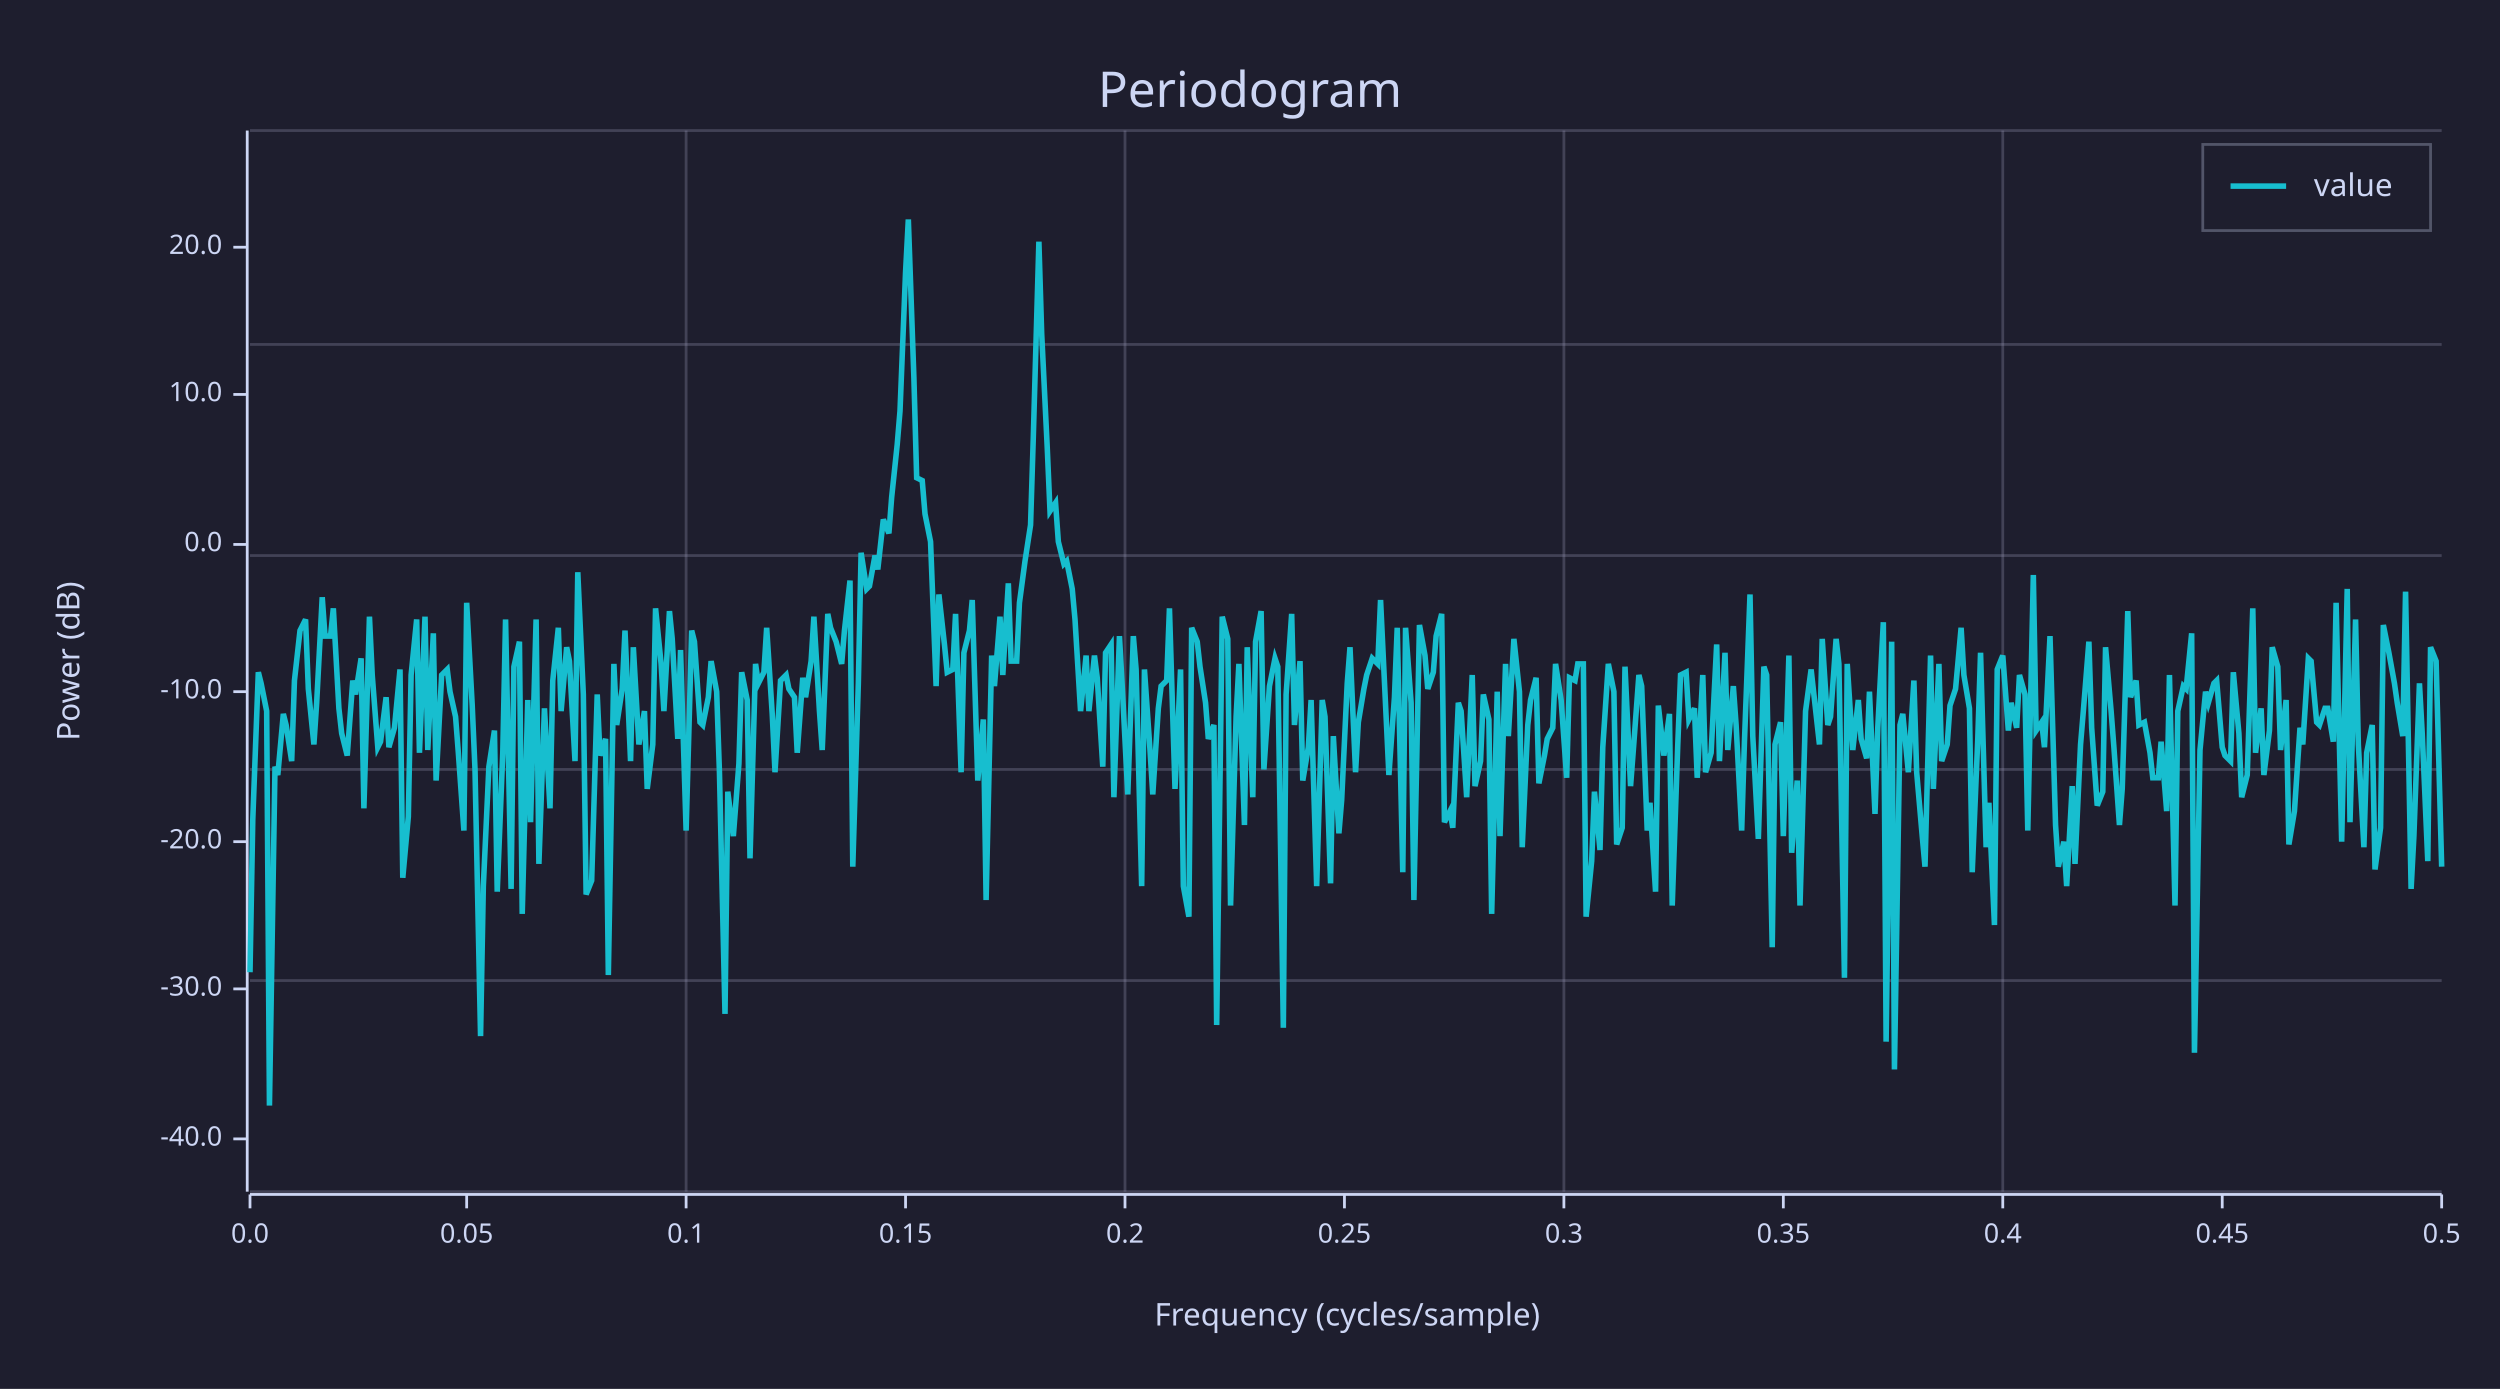
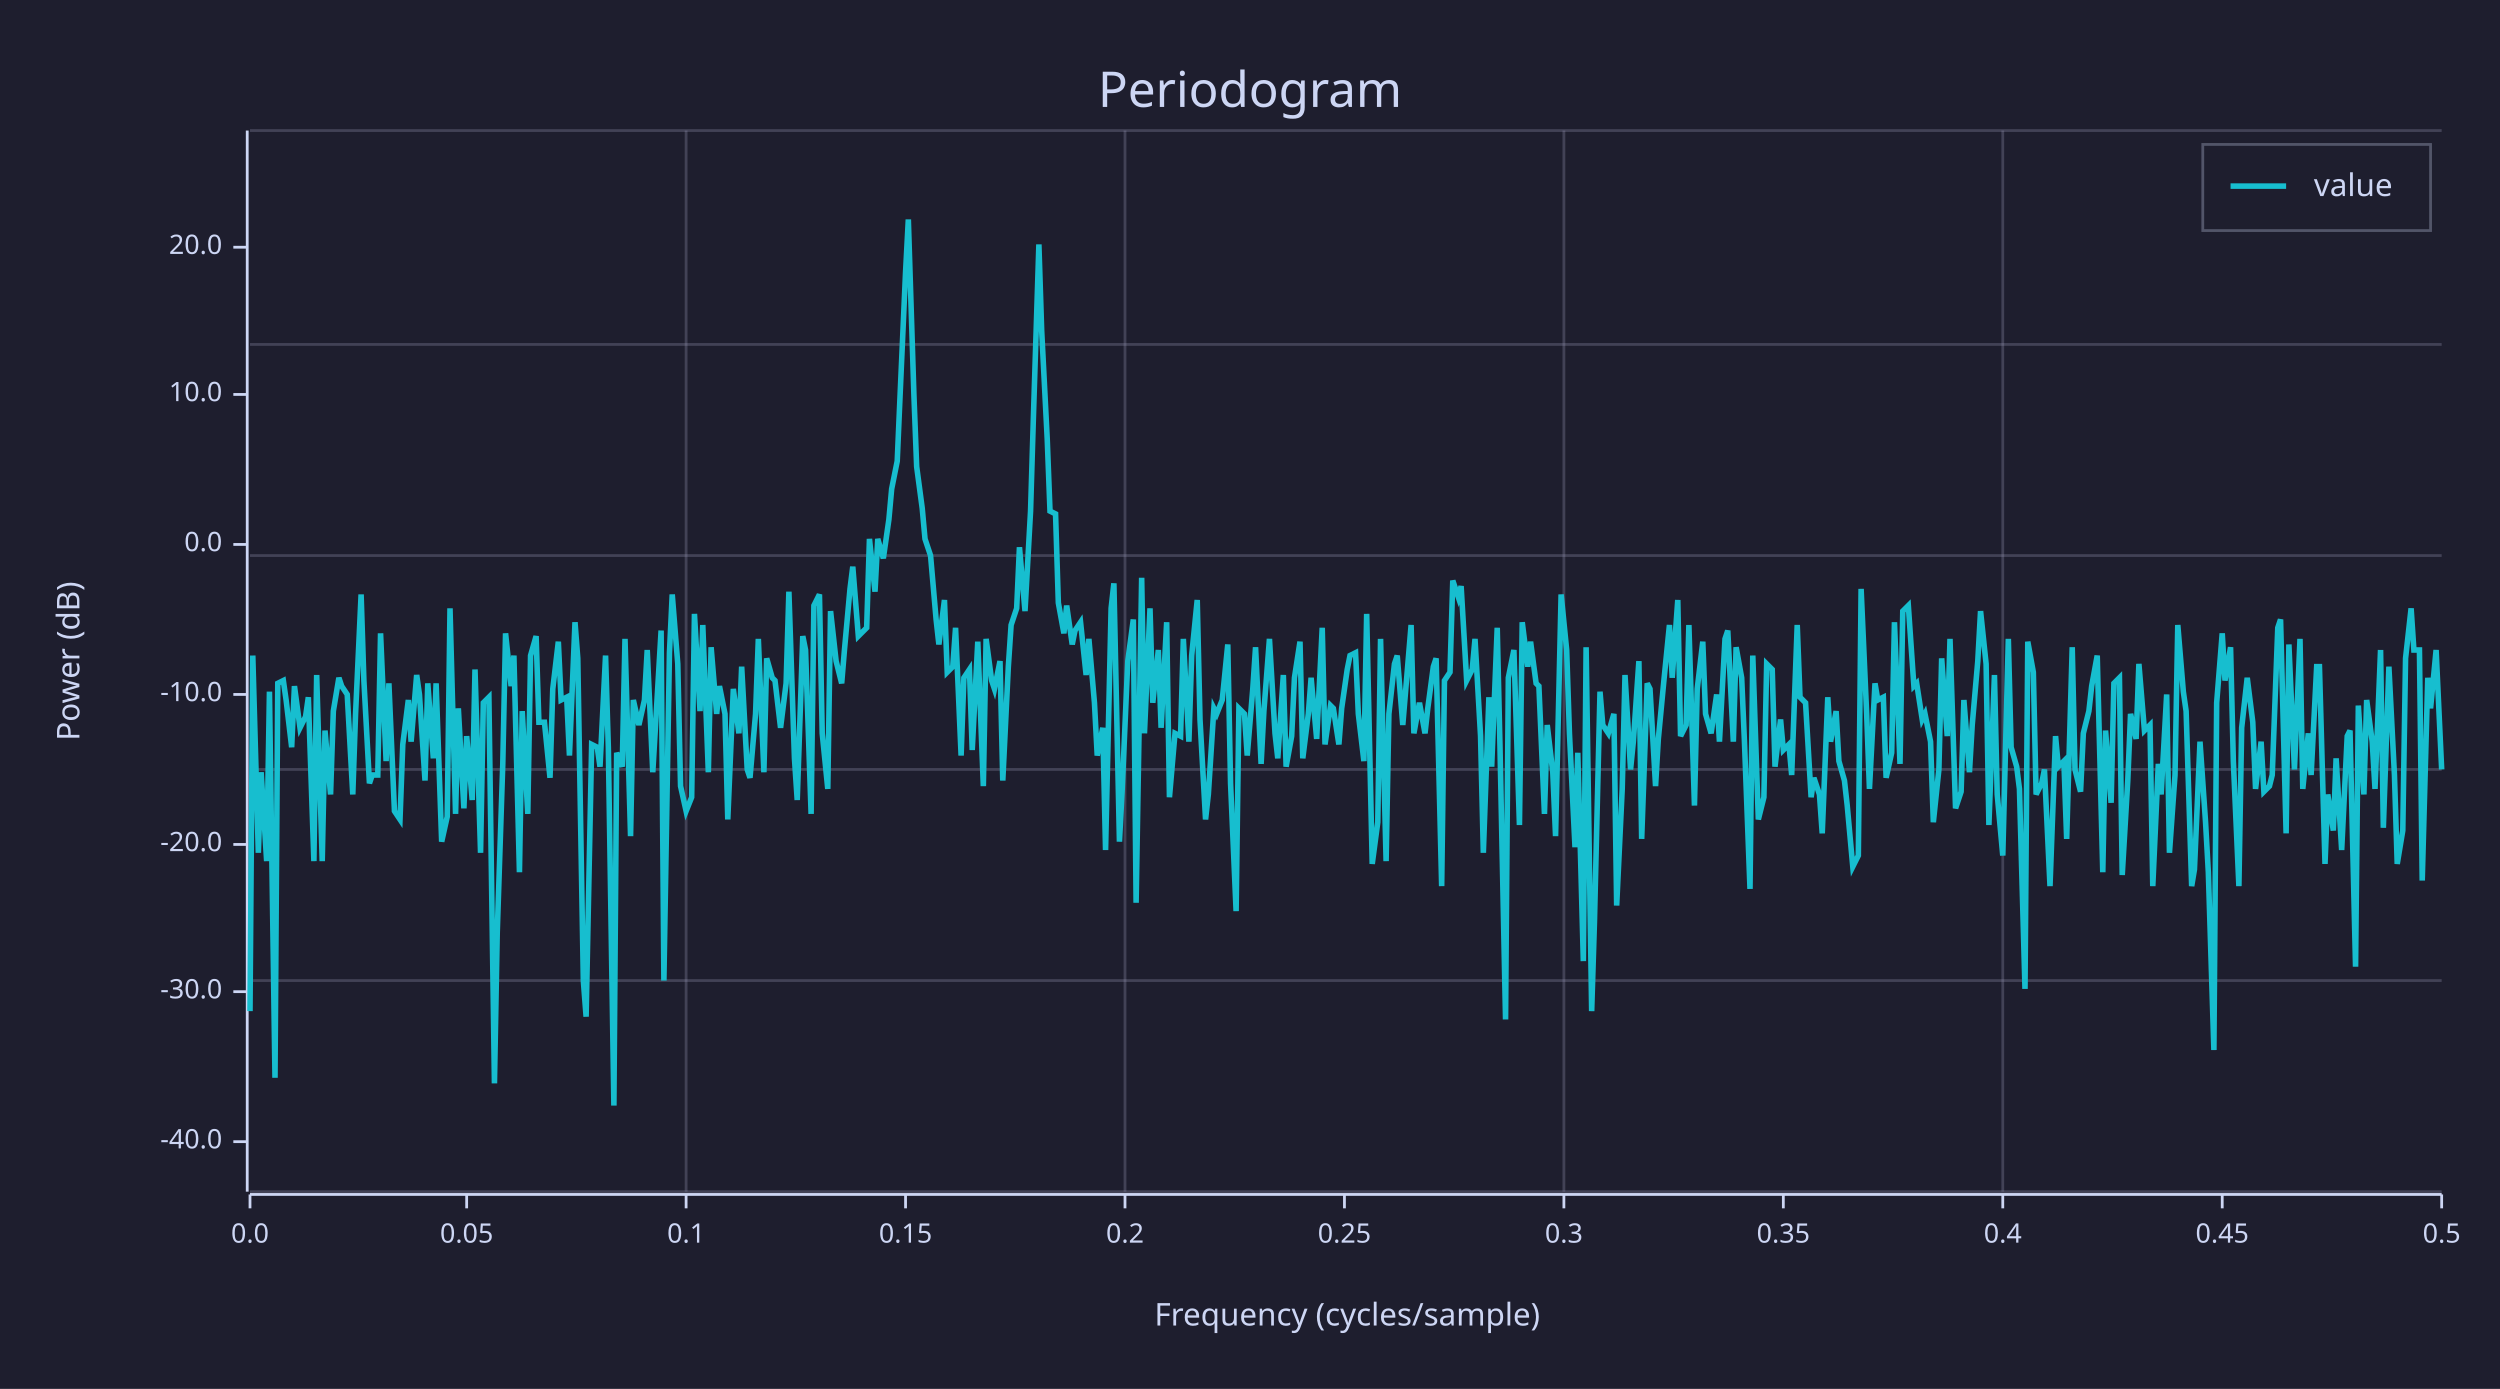
<svg xmlns="http://www.w3.org/2000/svg" width="900" height="500" viewBox="0 0 900 500">
  <rect x="0" y="0" width="900" height="500" opacity="1" fill="#1E1E2E" stroke="none" />
  <text x="450" y="25" dy="0.76em" text-anchor="middle" font-family="sans-serif" font-size="17.742" opacity="1" fill="#CDD6F4">
Periodogram
</text>
  <text x="20" y="238" dy="0.76em" text-anchor="middle" font-family="sans-serif" font-size="11.29" opacity="1" fill="#CDD6F4" transform="rotate(270, 20, 238)">
Power (dB)
</text>
  <text x="485" y="480" dy="-0.5ex" text-anchor="middle" font-family="sans-serif" font-size="11.29" opacity="1" fill="#CDD6F4">
Frequency (cycles/sample)
</text>
  <polyline fill="none" opacity="1" stroke="#CDD6F4" stroke-width="1" points="89,47 89,429 " />
-   <text x="80" y="410" dy="0.5ex" text-anchor="end" font-family="sans-serif" font-size="9.677" opacity="1" fill="#CDD6F4">
+   <text x="80" y="411" dy="0.5ex" text-anchor="end" font-family="sans-serif" font-size="9.677" opacity="1" fill="#CDD6F4">
-40.0
</text>
-   <polyline fill="none" opacity="1" stroke="#CDD6F4" stroke-width="1" points="84,410 89,410 " />
-   <text x="80" y="356" dy="0.5ex" text-anchor="end" font-family="sans-serif" font-size="9.677" opacity="1" fill="#CDD6F4">
+   <polyline fill="none" opacity="1" stroke="#CDD6F4" stroke-width="1" points="84,411 89,411 " />
+   <text x="80" y="357" dy="0.5ex" text-anchor="end" font-family="sans-serif" font-size="9.677" opacity="1" fill="#CDD6F4">
-30.0
</text>
-   <polyline fill="none" opacity="1" stroke="#CDD6F4" stroke-width="1" points="84,356 89,356 " />
-   <text x="80" y="303" dy="0.5ex" text-anchor="end" font-family="sans-serif" font-size="9.677" opacity="1" fill="#CDD6F4">
+   <polyline fill="none" opacity="1" stroke="#CDD6F4" stroke-width="1" points="84,357 89,357 " />
+   <text x="80" y="304" dy="0.5ex" text-anchor="end" font-family="sans-serif" font-size="9.677" opacity="1" fill="#CDD6F4">
-20.0
</text>
-   <polyline fill="none" opacity="1" stroke="#CDD6F4" stroke-width="1" points="84,303 89,303 " />
-   <text x="80" y="249" dy="0.5ex" text-anchor="end" font-family="sans-serif" font-size="9.677" opacity="1" fill="#CDD6F4">
+   <polyline fill="none" opacity="1" stroke="#CDD6F4" stroke-width="1" points="84,304 89,304 " />
+   <text x="80" y="250" dy="0.5ex" text-anchor="end" font-family="sans-serif" font-size="9.677" opacity="1" fill="#CDD6F4">
-10.0
</text>
-   <polyline fill="none" opacity="1" stroke="#CDD6F4" stroke-width="1" points="84,249 89,249 " />
+   <polyline fill="none" opacity="1" stroke="#CDD6F4" stroke-width="1" points="84,250 89,250 " />
  <text x="80" y="196" dy="0.5ex" text-anchor="end" font-family="sans-serif" font-size="9.677" opacity="1" fill="#CDD6F4">
0.0
</text>
  <polyline fill="none" opacity="1" stroke="#CDD6F4" stroke-width="1" points="84,196 89,196 " />
  <text x="80" y="142" dy="0.5ex" text-anchor="end" font-family="sans-serif" font-size="9.677" opacity="1" fill="#CDD6F4">
10.0
</text>
  <polyline fill="none" opacity="1" stroke="#CDD6F4" stroke-width="1" points="84,142 89,142 " />
  <text x="80" y="89" dy="0.5ex" text-anchor="end" font-family="sans-serif" font-size="9.677" opacity="1" fill="#CDD6F4">
20.0
</text>
  <polyline fill="none" opacity="1" stroke="#CDD6F4" stroke-width="1" points="84,89 89,89 " />
  <polyline fill="none" opacity="1" stroke="#CDD6F4" stroke-width="1" points="90,430 879,430 " />
  <text x="90" y="440" dy="0.76em" text-anchor="middle" font-family="sans-serif" font-size="9.677" opacity="1" fill="#CDD6F4">
0.0
</text>
  <polyline fill="none" opacity="1" stroke="#CDD6F4" stroke-width="1" points="90,430 90,435 " />
  <text x="168" y="440" dy="0.76em" text-anchor="middle" font-family="sans-serif" font-size="9.677" opacity="1" fill="#CDD6F4">
0.05
</text>
  <polyline fill="none" opacity="1" stroke="#CDD6F4" stroke-width="1" points="168,430 168,435 " />
  <text x="247" y="440" dy="0.76em" text-anchor="middle" font-family="sans-serif" font-size="9.677" opacity="1" fill="#CDD6F4">
0.1
</text>
  <polyline fill="none" opacity="1" stroke="#CDD6F4" stroke-width="1" points="247,430 247,435 " />
  <text x="326" y="440" dy="0.76em" text-anchor="middle" font-family="sans-serif" font-size="9.677" opacity="1" fill="#CDD6F4">
0.15
</text>
  <polyline fill="none" opacity="1" stroke="#CDD6F4" stroke-width="1" points="326,430 326,435 " />
  <text x="405" y="440" dy="0.76em" text-anchor="middle" font-family="sans-serif" font-size="9.677" opacity="1" fill="#CDD6F4">
0.2
</text>
  <polyline fill="none" opacity="1" stroke="#CDD6F4" stroke-width="1" points="405,430 405,435 " />
  <text x="484" y="440" dy="0.76em" text-anchor="middle" font-family="sans-serif" font-size="9.677" opacity="1" fill="#CDD6F4">
0.25
</text>
  <polyline fill="none" opacity="1" stroke="#CDD6F4" stroke-width="1" points="484,430 484,435 " />
  <text x="563" y="440" dy="0.76em" text-anchor="middle" font-family="sans-serif" font-size="9.677" opacity="1" fill="#CDD6F4">
0.3
</text>
  <polyline fill="none" opacity="1" stroke="#CDD6F4" stroke-width="1" points="563,430 563,435 " />
  <text x="642" y="440" dy="0.76em" text-anchor="middle" font-family="sans-serif" font-size="9.677" opacity="1" fill="#CDD6F4">
0.35
</text>
  <polyline fill="none" opacity="1" stroke="#CDD6F4" stroke-width="1" points="642,430 642,435 " />
  <text x="721" y="440" dy="0.76em" text-anchor="middle" font-family="sans-serif" font-size="9.677" opacity="1" fill="#CDD6F4">
0.4
</text>
  <polyline fill="none" opacity="1" stroke="#CDD6F4" stroke-width="1" points="721,430 721,435 " />
  <text x="800" y="440" dy="0.76em" text-anchor="middle" font-family="sans-serif" font-size="9.677" opacity="1" fill="#CDD6F4">
0.45
</text>
  <polyline fill="none" opacity="1" stroke="#CDD6F4" stroke-width="1" points="800,430 800,435 " />
  <text x="879" y="440" dy="0.76em" text-anchor="middle" font-family="sans-serif" font-size="9.677" opacity="1" fill="#CDD6F4">
0.5
</text>
  <polyline fill="none" opacity="1" stroke="#CDD6F4" stroke-width="1" points="879,430 879,435 " />
  <polyline fill="none" opacity="0.3" stroke="#9696B4" stroke-width="1" points="90,429 879,429 " />
  <polyline fill="none" opacity="0.3" stroke="#9696B4" stroke-width="1" points="90,353 879,353 " />
  <polyline fill="none" opacity="0.3" stroke="#9696B4" stroke-width="1" points="90,277 879,277 " />
  <polyline fill="none" opacity="0.3" stroke="#9696B4" stroke-width="1" points="90,200 879,200 " />
  <polyline fill="none" opacity="0.3" stroke="#9696B4" stroke-width="1" points="90,124 879,124 " />
  <polyline fill="none" opacity="0.3" stroke="#9696B4" stroke-width="1" points="90,47 879,47 " />
  <polyline fill="none" opacity="0.3" stroke="#9696B4" stroke-width="1" points="247,429 247,47 " />
  <polyline fill="none" opacity="0.3" stroke="#9696B4" stroke-width="1" points="405,429 405,47 " />
  <polyline fill="none" opacity="0.3" stroke="#9696B4" stroke-width="1" points="563,429 563,47 " />
  <polyline fill="none" opacity="0.3" stroke="#9696B4" stroke-width="1" points="721,429 721,47 " />
-   <polyline fill="none" opacity="1" stroke="#17BECF" stroke-width="2" points="90,350 91,295 93,242 94,246 96,256 97,398 99,276 100,279 102,257 103,261 105,274 106,245 108,227 110,223 111,248 113,268 114,253 116,215 117,229 119,229 120,219 122,255 123,264 125,272 127,245 128,250 130,237 131,291 133,222 134,243 136,269 137,267 139,251 140,269 142,262 144,241 145,316 147,294 148,243 150,223 151,271 153,222 154,270 156,228 157,281 159,243 161,241 162,249 164,258 165,271 167,299 168,217 170,254 171,277 173,373 174,319 176,276 178,263 179,321 181,271 182,223 184,320 185,240 187,231 188,329 190,252 191,296 193,223 194,311 196,255 198,291 199,245 201,226 202,256 204,233 205,238 207,274 208,206 210,250 211,322 213,317 215,250 216,272 218,266 219,351 221,239 222,261 224,248 225,227 227,274 228,233 230,268 232,256 233,284 235,268 236,219 238,239 239,256 241,220 242,230 244,266 245,234 247,299 249,227 250,231 252,260 253,261 255,251 256,238 258,249 259,278 261,365 262,285 264,301 266,275 267,242 269,252 270,309 272,239 273,246 275,242 276,226 278,257 279,278 281,245 283,243 284,248 286,251 287,271 289,244 290,251 292,238 293,222 295,256 296,270 298,221 299,226 301,231 303,239 304,227 306,209 307,312 309,246 310,199 312,212 313,211 315,200 316,205 318,187 320,192 321,179 323,160 324,148 326,98 327,79 329,136 330,172 332,173 333,185 335,195 337,247 338,214 340,232 341,242 343,241 344,221 346,278 347,235 349,227 350,216 352,281 354,259 355,324 357,236 358,247 360,222 361,243 363,210 364,238 366,238 367,217 369,202 371,189 372,157 374,87 375,120 377,161 378,184 380,181 381,195 383,203 384,202 386,212 387,223 389,256 391,236 392,256 394,236 395,244 397,276 398,235 400,232 401,287 403,229 404,247 406,286 408,229 409,241 411,319 412,241 414,270 415,286 417,255 418,247 420,245 421,219 423,284 425,241 426,319 428,330 429,226 431,231 432,240 434,253 435,266 437,261 438,369 440,222 442,230 443,326 445,258 446,239 448,297 449,233 451,287 452,231 454,220 455,277 457,247 459,237 460,240 462,370 463,250 465,221 466,261 468,238 469,281 471,269 472,252 474,319 476,252 477,258 479,318 480,265 482,300 483,288 485,246 486,233 488,278 489,260 491,248 492,243 494,237 496,239 497,216 499,258 500,279 502,251 503,226 505,314 506,226 508,253 509,324 511,225 513,236 514,248 516,242 517,229 519,221 520,296 522,292 523,298 525,253 526,256 528,287 530,243 531,283 533,274 534,250 536,259 537,329 539,249 540,301 542,239 543,265 545,230 547,249 548,305 550,261 551,252 553,244 554,282 556,272 557,266 559,262 560,239 562,252 564,280 565,244 567,245 568,239 570,239 571,330 573,310 574,285 576,306 577,269 579,239 581,249 582,304 584,298 585,240 587,283 588,270 590,243 591,247 593,299 594,289 596,321 597,254 599,272 601,257 602,326 604,268 605,243 607,242 608,259 610,255 611,280 613,243 614,278 616,271 618,232 619,274 621,235 622,270 624,247 625,261 627,299 628,267 630,214 631,265 633,302 635,240 636,243 638,341 639,268 641,260 642,301 644,236 645,307 647,281 648,326 650,256 652,241 653,250 655,268 656,230 658,261 659,258 661,230 662,239 664,352 665,239 667,270 669,252 670,266 672,273 673,249 675,293 676,262 678,224 679,375 681,231 682,385 684,261 685,257 687,278 689,245 690,278 692,301 693,312 695,236 696,284 698,239 699,274 701,268 702,254 704,248 706,226 707,243 709,255 710,314 712,266 713,235 715,305 716,289 718,333 719,241 721,236 723,263 724,253 726,262 727,243 729,250 730,299 732,207 733,263 735,260 736,269 738,229 740,297 741,312 743,303 744,319 746,283 747,311 749,268 750,256 752,231 753,262 755,290 757,285 758,233 760,256 761,269 763,297 764,284 766,220 767,251 769,245 770,261 772,260 774,271 775,280 777,280 778,267 780,292 781,243 783,326 784,256 786,247 787,248 789,228 790,379 792,270 794,249 795,253 797,246 798,245 800,269 801,272 803,274 804,242 806,264 807,287 809,279 811,219 812,271 814,255 815,279 817,263 818,233 820,240 821,270 823,252 824,304 826,292 828,262 829,268 831,237 832,238 834,260 835,261 837,255 838,255 840,267 841,217 843,303 845,212 846,296 848,223 849,268 851,305 852,271 854,261 855,313 857,298 858,225 860,235 862,246 863,253 865,265 866,213 868,320 869,301 871,246 872,264 874,310 875,233 877,238 879,312 " />
+   <polyline fill="none" opacity="1" stroke="#17BECF" stroke-width="2" points="90,364 91,236 93,307 94,278 96,310 97,249 99,388 100,246 102,245 103,252 105,269 106,247 108,262 110,258 111,251 113,310 114,243 116,310 117,263 119,286 120,256 122,244 123,247 125,250 127,286 128,257 130,214 131,245 133,282 134,279 136,279 137,228 139,274 140,246 142,292 144,295 145,268 147,252 148,267 150,243 151,250 153,281 154,246 156,273 157,246 159,303 161,294 162,219 164,293 165,255 167,291 168,265 170,288 171,241 173,307 174,253 176,251 178,390 179,336 181,275 182,228 184,247 185,236 187,314 188,256 190,293 191,236 193,229 194,260 196,260 198,280 199,248 201,231 202,252 204,251 205,272 207,224 208,237 210,353 211,366 213,268 215,269 216,276 218,236 219,269 221,398 222,271 224,276 225,230 227,301 228,252 230,261 232,252 233,234 235,278 236,261 238,227 239,353 241,235 242,214 244,239 245,283 247,292 249,287 250,221 252,256 253,225 255,278 256,233 258,257 259,247 261,257 262,295 264,248 266,264 267,240 269,277 270,280 272,257 273,230 275,278 276,237 278,244 279,245 281,262 283,246 284,213 286,273 287,288 289,229 290,234 292,293 293,218 295,214 296,264 298,284 299,220 301,238 303,246 304,234 306,212 307,204 309,229 310,228 312,226 313,194 315,213 316,194 318,201 320,187 321,176 323,166 324,143 326,98 327,79 329,142 330,168 332,183 333,194 335,200 337,223 338,232 340,216 341,242 343,240 344,226 346,272 347,244 349,241 350,270 352,231 354,283 355,230 357,245 358,248 360,238 361,281 363,240 364,225 366,219 367,197 369,220 371,184 372,151 374,88 375,119 377,158 378,184 380,185 381,217 383,228 384,218 386,232 387,227 389,224 391,243 392,230 394,253 395,272 397,262 398,306 400,219 401,210 403,303 404,284 406,238 408,223 409,325 411,208 412,264 414,219 415,253 417,234 418,262 420,224 421,287 423,264 425,265 426,230 428,267 429,236 431,216 432,259 434,295 435,286 437,255 438,257 440,252 442,232 443,282 445,328 446,255 448,257 449,272 451,248 452,233 454,275 455,256 457,230 459,264 460,273 462,243 463,276 465,265 466,244 468,231 469,273 471,257 472,244 474,266 476,226 477,268 479,254 480,255 482,268 483,255 485,241 486,236 488,235 489,257 491,274 492,221 494,311 496,296 497,230 499,310 500,257 502,239 503,236 505,261 506,249 508,225 509,264 511,253 513,264 514,255 516,240 517,237 519,319 520,245 522,242 523,209 525,215 526,211 528,245 530,241 531,230 533,265 534,307 536,251 537,276 539,226 540,269 542,367 543,244 545,234 547,297 548,224 550,240 551,231 553,246 554,247 556,293 557,261 559,278 560,301 562,214 564,234 565,264 567,305 568,271 570,346 571,233 573,364 574,332 576,249 577,261 579,264 581,257 582,326 584,284 585,243 587,277 588,267 590,238 591,302 593,246 594,248 596,283 597,266 599,245 601,225 602,244 604,216 605,265 607,261 608,225 610,290 611,248 613,231 614,257 616,264 618,250 619,267 621,230 622,227 624,267 625,233 627,244 628,267 630,320 631,236 633,295 635,287 636,239 638,241 639,276 641,259 642,270 644,268 645,279 647,225 648,251 650,253 652,287 653,280 655,286 656,300 658,251 659,267 661,256 662,274 664,281 665,290 667,312 669,308 670,212 672,257 673,284 675,246 676,252 678,251 679,280 681,271 682,224 684,275 685,220 687,218 689,247 690,246 692,259 693,257 695,267 696,296 698,277 699,237 701,265 702,230 704,291 706,285 707,252 709,278 710,261 712,238 713,220 715,239 716,297 718,243 719,286 721,308 723,230 724,269 726,276 727,284 729,356 730,231 732,242 733,286 735,282 736,277 738,319 740,265 741,276 743,274 744,302 746,233 747,277 749,285 750,264 752,256 753,247 755,236 757,314 758,263 760,289 761,246 763,244 764,315 766,281 767,257 769,266 770,239 772,263 774,261 775,319 777,275 778,286 780,250 781,307 783,279 784,225 786,249 787,256 789,319 790,313 792,267 794,296 795,314 797,378 798,253 800,228 801,245 803,233 804,274 806,319 807,262 809,244 811,260 812,284 814,267 815,285 817,283 818,279 820,226 821,223 823,300 824,232 826,277 828,230 829,284 831,264 832,279 834,240 835,240 837,311 838,286 840,299 841,273 843,306 845,265 846,263 848,348 849,254 851,286 852,252 854,267 855,284 857,234 858,298 860,240 862,279 863,311 865,299 866,237 868,219 869,234 871,234 872,317 874,244 875,255 877,234 879,277 " />
  <rect x="793" y="52" width="82" height="31" opacity="0.85" fill="#1E1E2E" stroke="none" />
  <rect x="793" y="52" width="82" height="31" opacity="0.3" fill="none" stroke="#CDD6F4" />
  <text x="833" y="62" dy="0.76em" text-anchor="start" font-family="sans-serif" font-size="11.29" opacity="1" fill="#CDD6F4">
value
</text>
  <polyline fill="none" opacity="1" stroke="#17BECF" stroke-width="2" points="803,67 823,67 " />
</svg>
